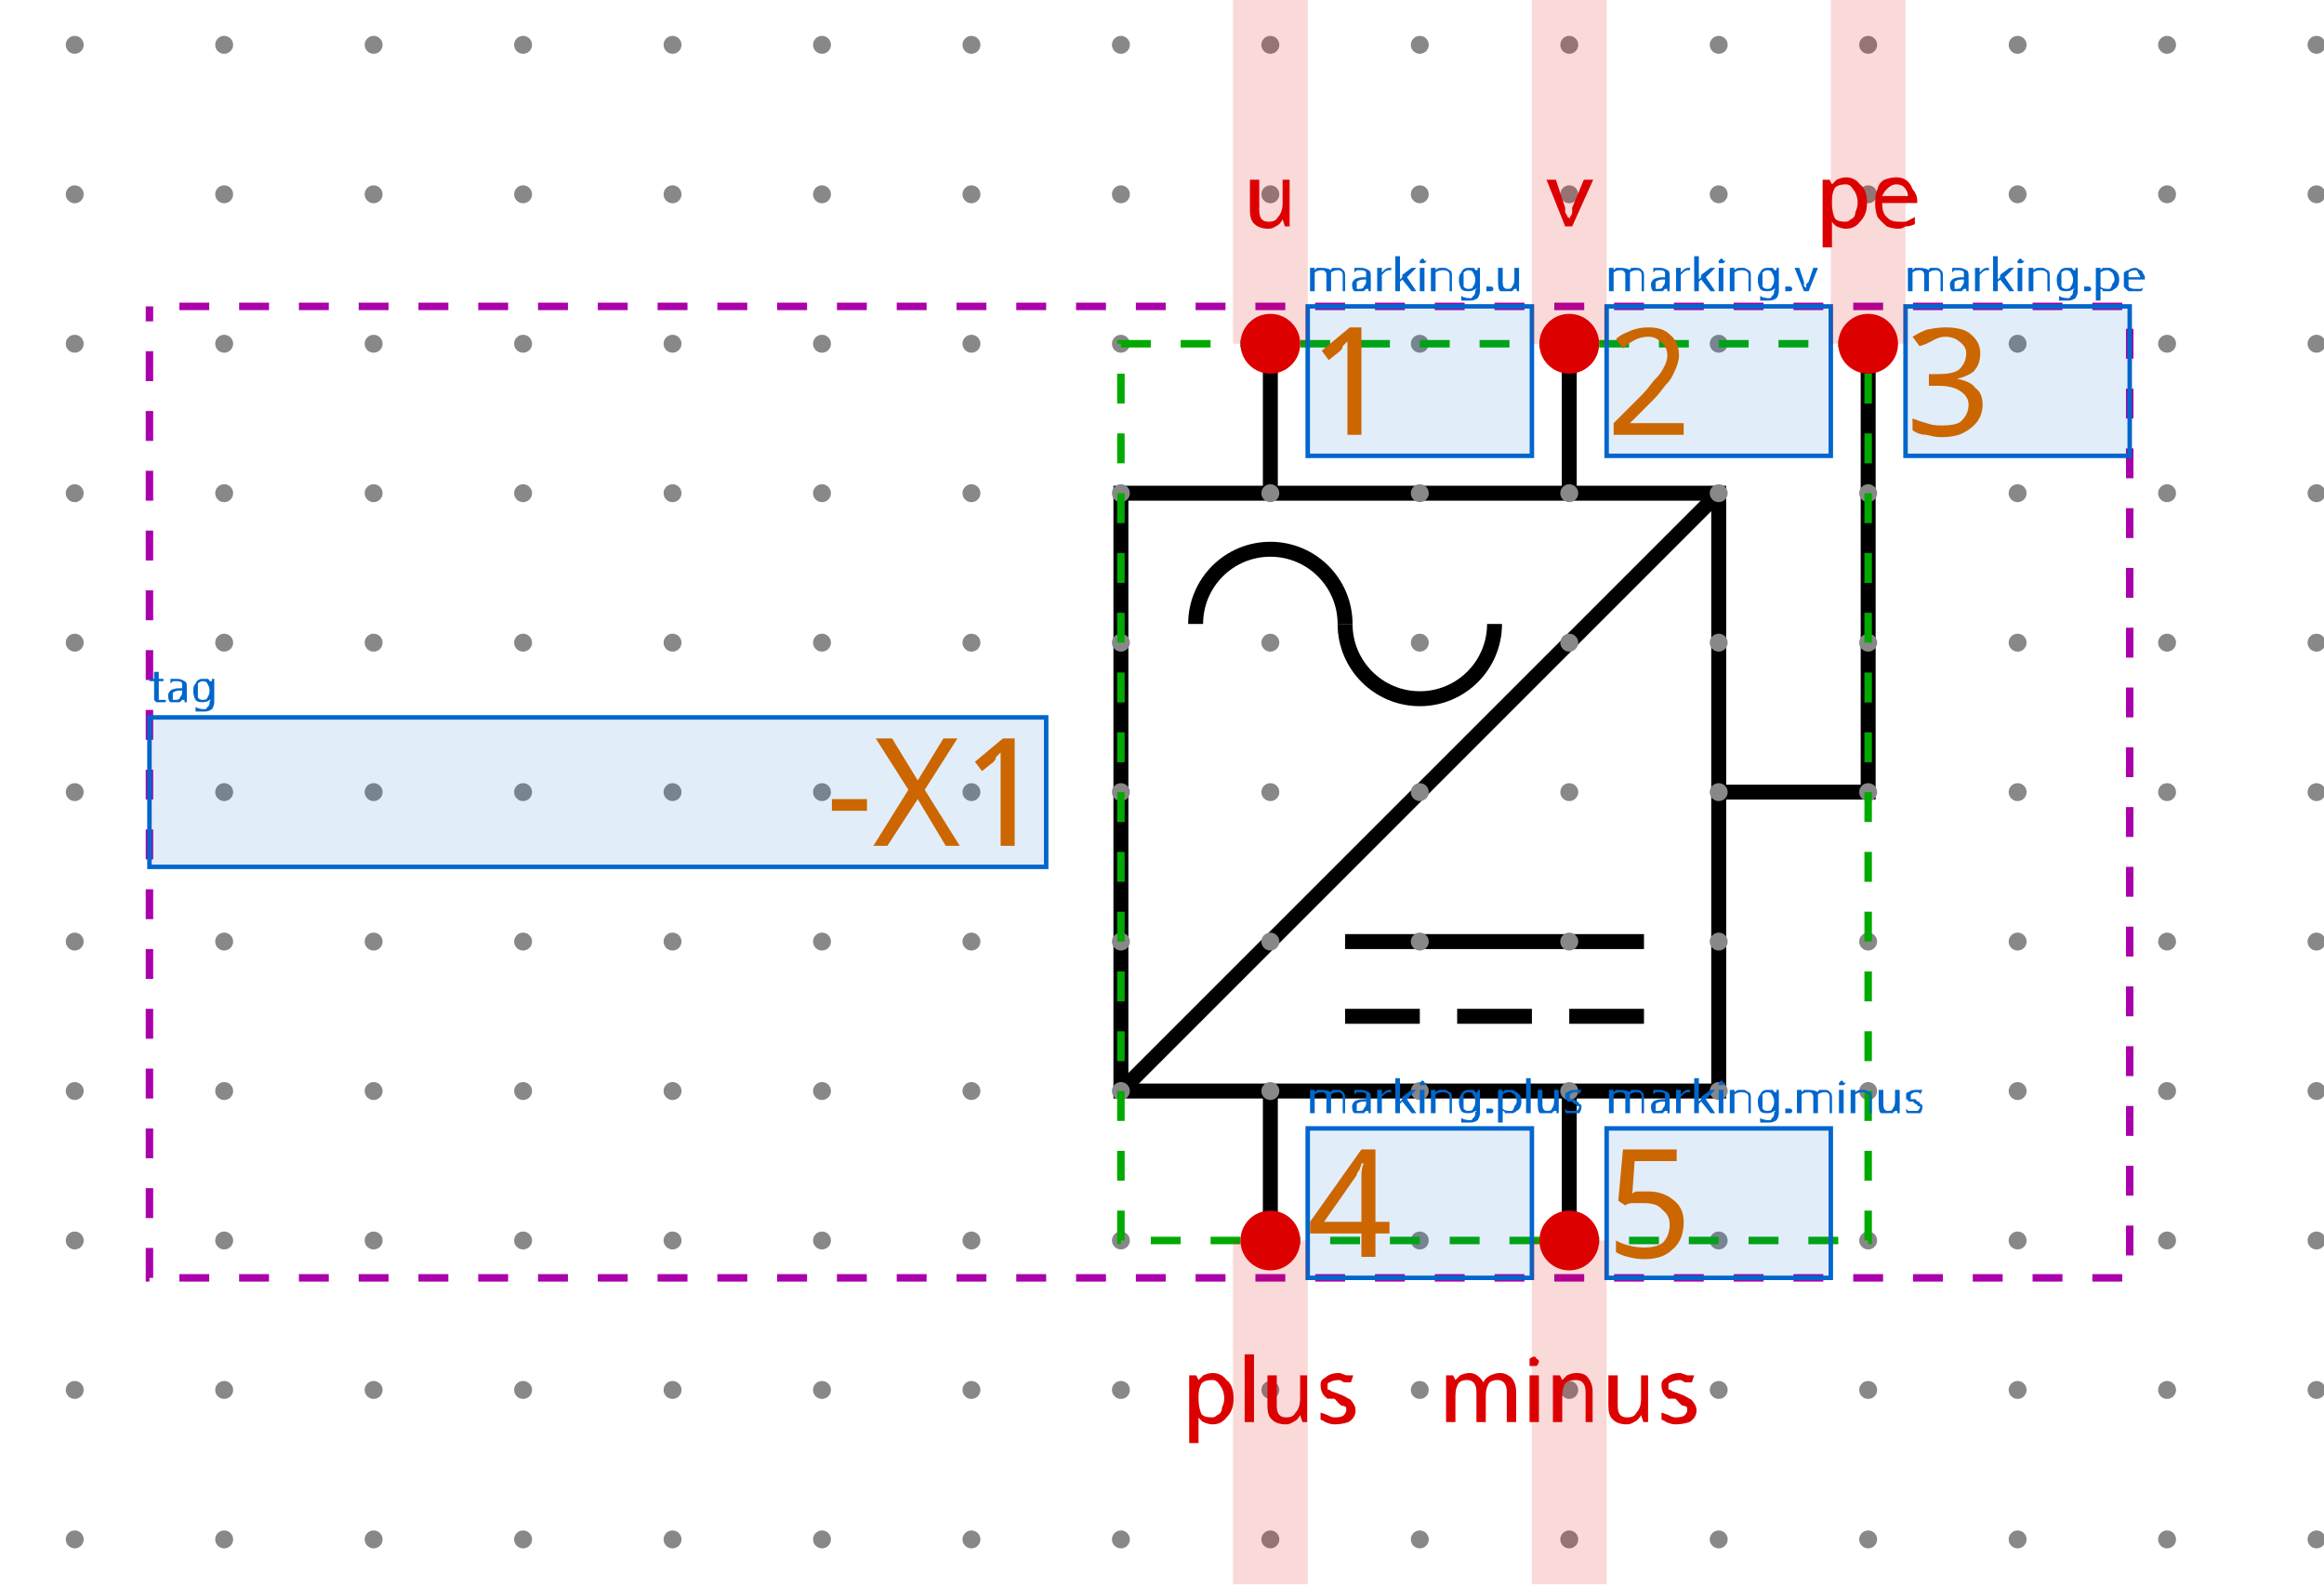
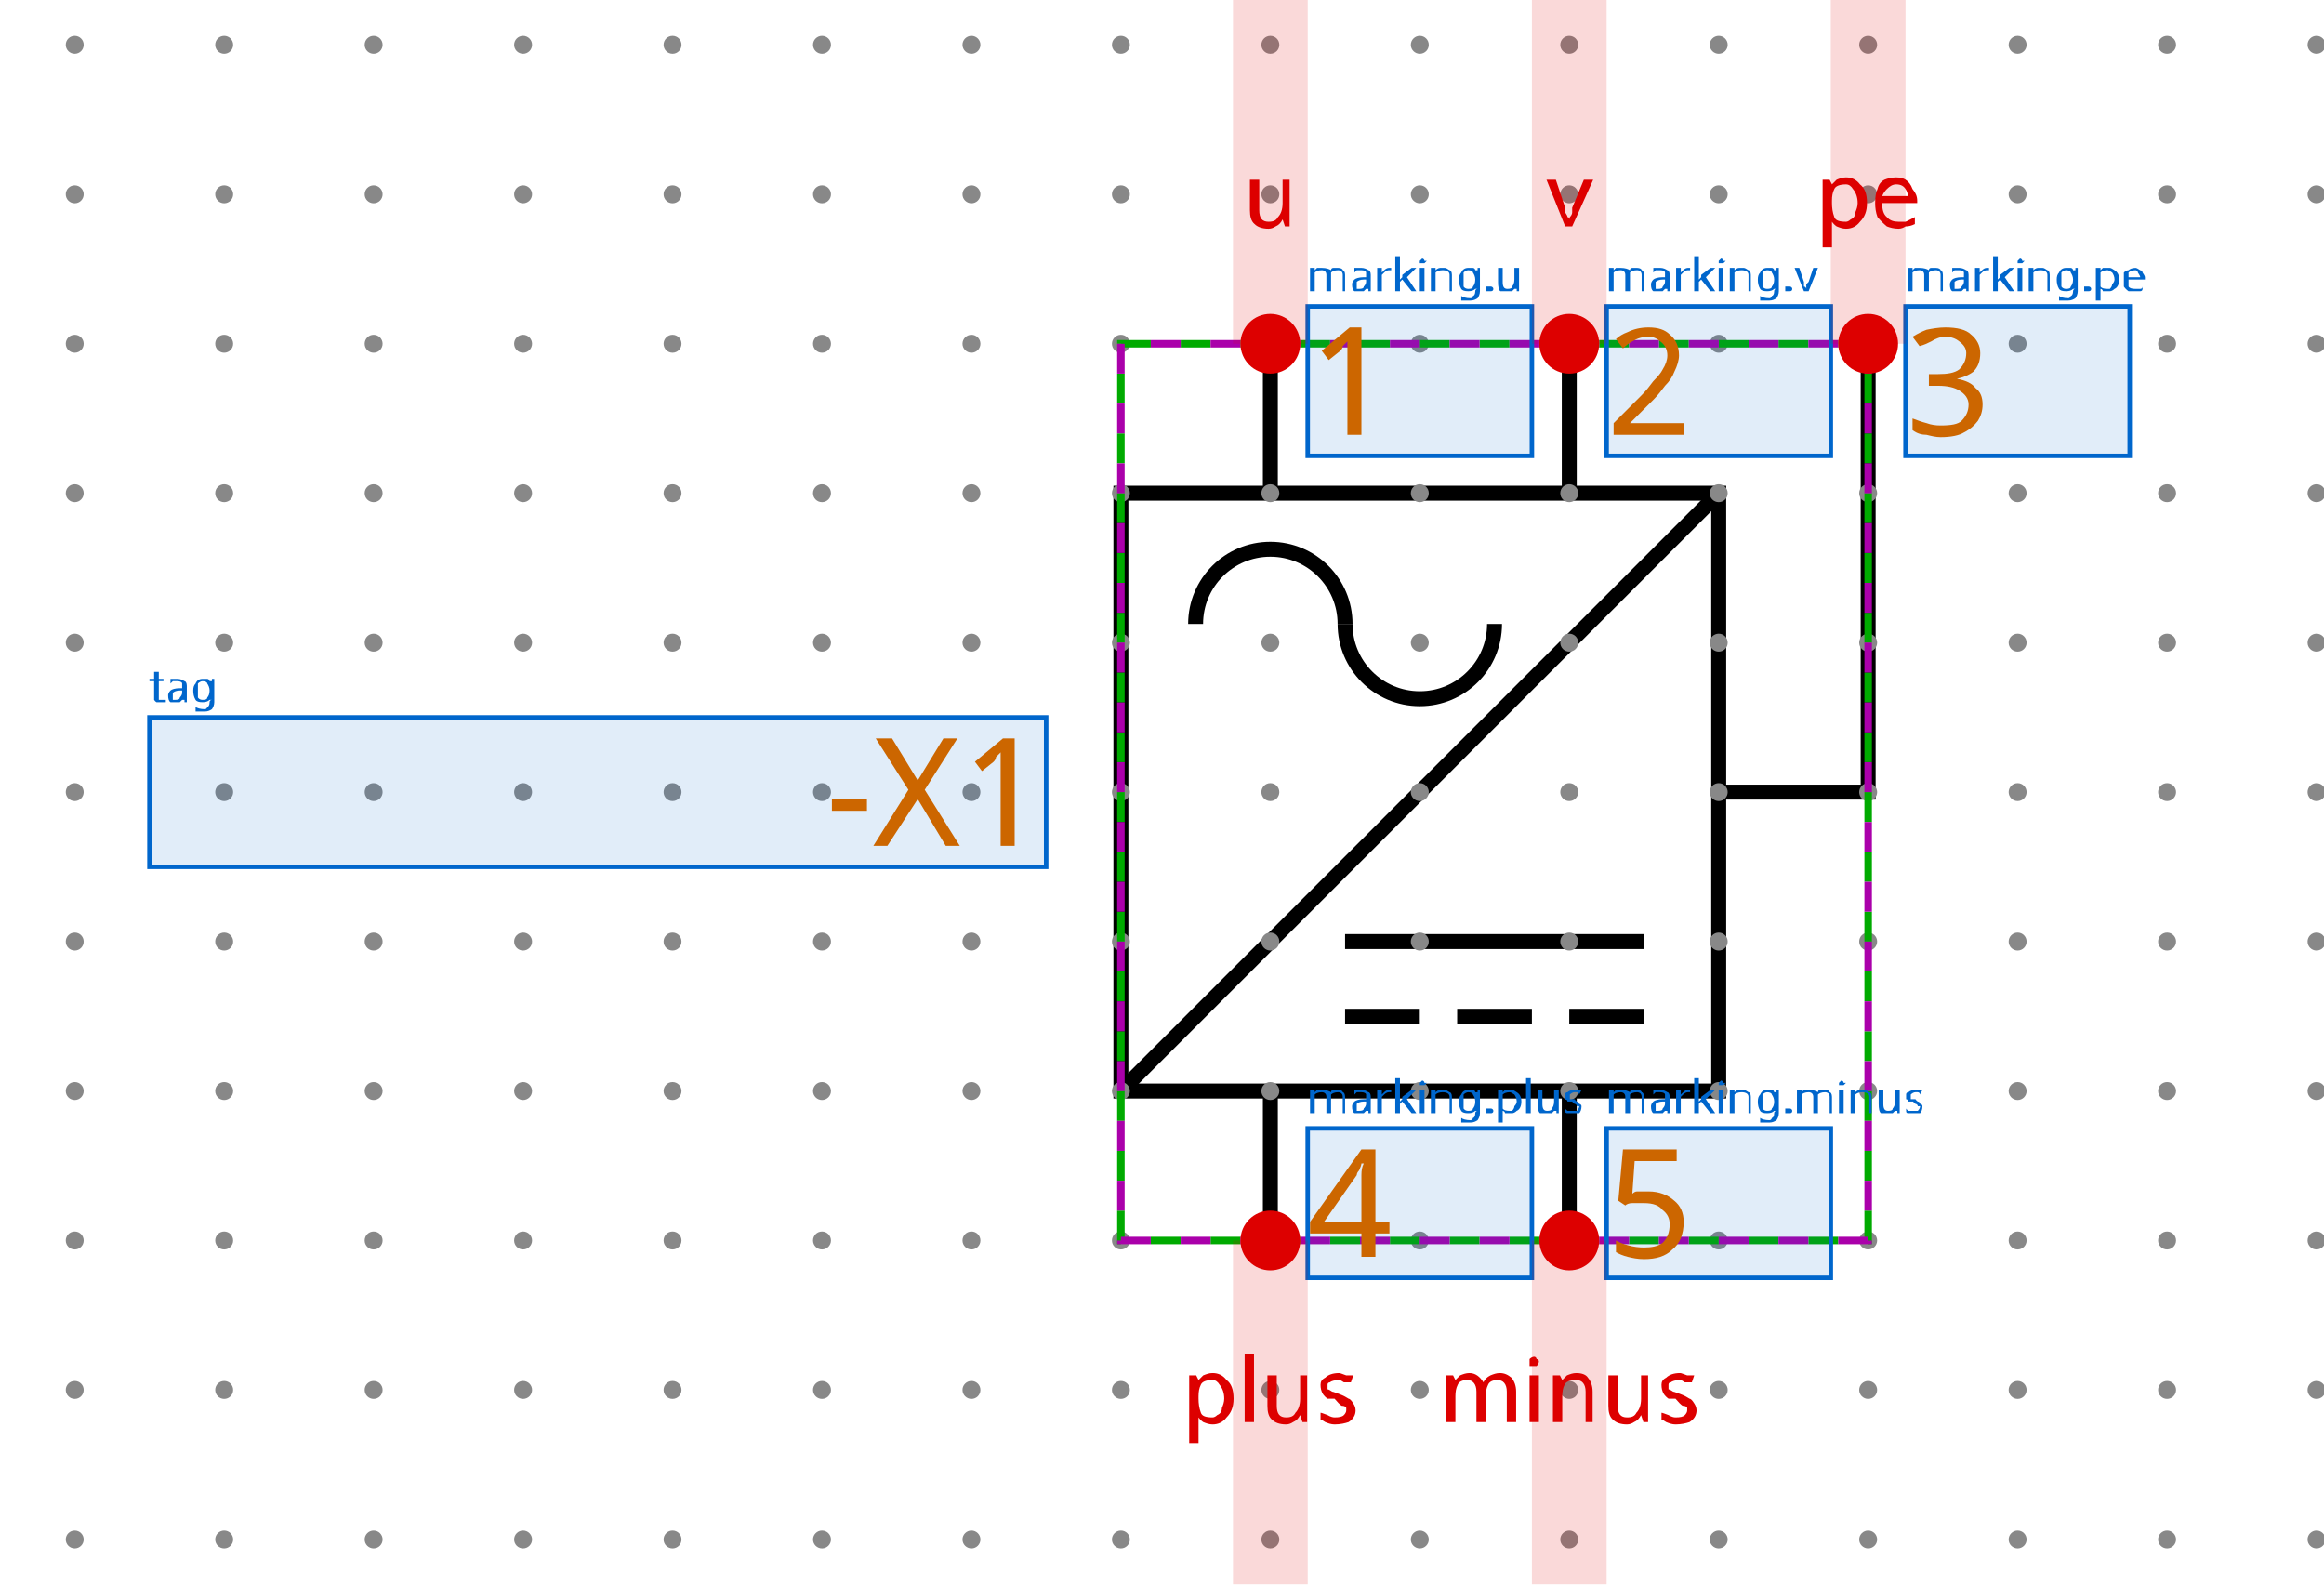
<svg xmlns="http://www.w3.org/2000/svg" width="38.875mm" height="26.5mm" viewBox="-9.5 -5.3 15.55 10.6">
  <g fill="none" stroke="#000" stroke-linecap="butt" stroke-linejoin="miter">
    <line x1="-1" y1="-3" x2="-1" y2="-2" stroke-width="0.1" />
    <line x1="1" y1="-3" x2="1" y2="-2" stroke-width="0.1" />
    <line x1="-1" y1="3" x2="-1" y2="2" stroke-width="0.1" />
    <line x1="1" y1="3" x2="1" y2="2" stroke-width="0.1" />
    <polygon points="-2,-2 2,-2 2,2 -2,2" stroke-width="0.1" />
    <line x1="-2" y1="2" x2="2" y2="-2" stroke-width="0.1" />
    <path d="M -1.5 -1.125 A 0.5 0.5 0 0 1 -0.5 -1.125" stroke-width="0.1" />
    <path d="M 0.5 -1.125 A 0.5 0.5 0 0 1 -0.5 -1.125" stroke-width="0.1" />
    <line x1="-0.5" y1="1" x2="1.5" y2="1" stroke-width="0.1" />
    <line x1="-0.5" y1="1.5" x2="1.5" y2="1.5" stroke-width="0.1" stroke-dasharray="0.5 0.25" />
    <polyline points="3,-3 3,0 2,0" stroke-width="0.1" />
  </g>
  <g class="annotation">
    <circle class="grid" cx="-9" cy="-5" r="0.06" fill="#888" stroke="none" />
    <circle class="grid" cx="-8" cy="-5" r="0.06" fill="#888" stroke="none" />
    <circle class="grid" cx="-7" cy="-5" r="0.06" fill="#888" stroke="none" />
    <circle class="grid" cx="-6" cy="-5" r="0.06" fill="#888" stroke="none" />
    <circle class="grid" cx="-5" cy="-5" r="0.06" fill="#888" stroke="none" />
    <circle class="grid" cx="-4" cy="-5" r="0.06" fill="#888" stroke="none" />
    <circle class="grid" cx="-3" cy="-5" r="0.06" fill="#888" stroke="none" />
    <circle class="grid" cx="-2" cy="-5" r="0.06" fill="#888" stroke="none" />
    <circle class="grid" cx="-1" cy="-5" r="0.06" fill="#888" stroke="none" />
    <circle class="grid" cx="0" cy="-5" r="0.06" fill="#888" stroke="none" />
    <circle class="grid" cx="1" cy="-5" r="0.06" fill="#888" stroke="none" />
    <circle class="grid" cx="2" cy="-5" r="0.06" fill="#888" stroke="none" />
    <circle class="grid" cx="3" cy="-5" r="0.06" fill="#888" stroke="none" />
    <circle class="grid" cx="4" cy="-5" r="0.06" fill="#888" stroke="none" />
    <circle class="grid" cx="5" cy="-5" r="0.06" fill="#888" stroke="none" />
    <circle class="grid" cx="6" cy="-5" r="0.06" fill="#888" stroke="none" />
    <circle class="grid" cx="-9" cy="-4" r="0.06" fill="#888" stroke="none" />
    <circle class="grid" cx="-8" cy="-4" r="0.06" fill="#888" stroke="none" />
    <circle class="grid" cx="-7" cy="-4" r="0.06" fill="#888" stroke="none" />
    <circle class="grid" cx="-6" cy="-4" r="0.06" fill="#888" stroke="none" />
    <circle class="grid" cx="-5" cy="-4" r="0.06" fill="#888" stroke="none" />
    <circle class="grid" cx="-4" cy="-4" r="0.06" fill="#888" stroke="none" />
    <circle class="grid" cx="-3" cy="-4" r="0.06" fill="#888" stroke="none" />
    <circle class="grid" cx="-2" cy="-4" r="0.06" fill="#888" stroke="none" />
    <circle class="grid" cx="-1" cy="-4" r="0.06" fill="#888" stroke="none" />
    <circle class="grid" cx="0" cy="-4" r="0.06" fill="#888" stroke="none" />
    <circle class="grid" cx="1" cy="-4" r="0.06" fill="#888" stroke="none" />
    <circle class="grid" cx="2" cy="-4" r="0.06" fill="#888" stroke="none" />
    <circle class="grid" cx="3" cy="-4" r="0.06" fill="#888" stroke="none" />
    <circle class="grid" cx="4" cy="-4" r="0.06" fill="#888" stroke="none" />
    <circle class="grid" cx="5" cy="-4" r="0.06" fill="#888" stroke="none" />
    <circle class="grid" cx="6" cy="-4" r="0.06" fill="#888" stroke="none" />
    <circle class="grid" cx="-9" cy="-3" r="0.06" fill="#888" stroke="none" />
    <circle class="grid" cx="-8" cy="-3" r="0.06" fill="#888" stroke="none" />
    <circle class="grid" cx="-7" cy="-3" r="0.06" fill="#888" stroke="none" />
    <circle class="grid" cx="-6" cy="-3" r="0.06" fill="#888" stroke="none" />
    <circle class="grid" cx="-5" cy="-3" r="0.06" fill="#888" stroke="none" />
    <circle class="grid" cx="-4" cy="-3" r="0.06" fill="#888" stroke="none" />
    <circle class="grid" cx="-3" cy="-3" r="0.06" fill="#888" stroke="none" />
    <circle class="grid" cx="-2" cy="-3" r="0.06" fill="#888" stroke="none" />
    <circle class="grid" cx="-1" cy="-3" r="0.06" fill="#888" stroke="none" />
    <circle class="grid" cx="0" cy="-3" r="0.06" fill="#888" stroke="none" />
    <circle class="grid" cx="1" cy="-3" r="0.06" fill="#888" stroke="none" />
    <circle class="grid" cx="2" cy="-3" r="0.06" fill="#888" stroke="none" />
    <circle class="grid" cx="3" cy="-3" r="0.06" fill="#888" stroke="none" />
    <circle class="grid" cx="4" cy="-3" r="0.06" fill="#888" stroke="none" />
    <circle class="grid" cx="5" cy="-3" r="0.06" fill="#888" stroke="none" />
    <circle class="grid" cx="6" cy="-3" r="0.06" fill="#888" stroke="none" />
    <circle class="grid" cx="-9" cy="-2" r="0.06" fill="#888" stroke="none" />
    <circle class="grid" cx="-8" cy="-2" r="0.06" fill="#888" stroke="none" />
    <circle class="grid" cx="-7" cy="-2" r="0.06" fill="#888" stroke="none" />
    <circle class="grid" cx="-6" cy="-2" r="0.06" fill="#888" stroke="none" />
    <circle class="grid" cx="-5" cy="-2" r="0.06" fill="#888" stroke="none" />
    <circle class="grid" cx="-4" cy="-2" r="0.06" fill="#888" stroke="none" />
    <circle class="grid" cx="-3" cy="-2" r="0.06" fill="#888" stroke="none" />
    <circle class="grid" cx="-2" cy="-2" r="0.06" fill="#888" stroke="none" />
    <circle class="grid" cx="-1" cy="-2" r="0.06" fill="#888" stroke="none" />
    <circle class="grid" cx="0" cy="-2" r="0.06" fill="#888" stroke="none" />
    <circle class="grid" cx="1" cy="-2" r="0.06" fill="#888" stroke="none" />
    <circle class="grid" cx="2" cy="-2" r="0.06" fill="#888" stroke="none" />
    <circle class="grid" cx="3" cy="-2" r="0.06" fill="#888" stroke="none" />
    <circle class="grid" cx="4" cy="-2" r="0.06" fill="#888" stroke="none" />
    <circle class="grid" cx="5" cy="-2" r="0.06" fill="#888" stroke="none" />
    <circle class="grid" cx="6" cy="-2" r="0.06" fill="#888" stroke="none" />
    <circle class="grid" cx="-9" cy="-1" r="0.06" fill="#888" stroke="none" />
    <circle class="grid" cx="-8" cy="-1" r="0.06" fill="#888" stroke="none" />
    <circle class="grid" cx="-7" cy="-1" r="0.06" fill="#888" stroke="none" />
    <circle class="grid" cx="-6" cy="-1" r="0.06" fill="#888" stroke="none" />
    <circle class="grid" cx="-5" cy="-1" r="0.06" fill="#888" stroke="none" />
    <circle class="grid" cx="-4" cy="-1" r="0.06" fill="#888" stroke="none" />
    <circle class="grid" cx="-3" cy="-1" r="0.06" fill="#888" stroke="none" />
    <circle class="grid" cx="-2" cy="-1" r="0.06" fill="#888" stroke="none" />
    <circle class="grid" cx="-1" cy="-1" r="0.06" fill="#888" stroke="none" />
    <circle class="grid" cx="0" cy="-1" r="0.06" fill="#888" stroke="none" />
    <circle class="grid" cx="1" cy="-1" r="0.06" fill="#888" stroke="none" />
    <circle class="grid" cx="2" cy="-1" r="0.06" fill="#888" stroke="none" />
    <circle class="grid" cx="3" cy="-1" r="0.06" fill="#888" stroke="none" />
    <circle class="grid" cx="4" cy="-1" r="0.06" fill="#888" stroke="none" />
    <circle class="grid" cx="5" cy="-1" r="0.06" fill="#888" stroke="none" />
    <circle class="grid" cx="6" cy="-1" r="0.06" fill="#888" stroke="none" />
    <circle class="grid" cx="-9" cy="0" r="0.06" fill="#888" stroke="none" />
    <circle class="grid" cx="-8" cy="0" r="0.06" fill="#888" stroke="none" />
    <circle class="grid" cx="-7" cy="0" r="0.06" fill="#888" stroke="none" />
    <circle class="grid" cx="-6" cy="0" r="0.06" fill="#888" stroke="none" />
    <circle class="grid" cx="-5" cy="0" r="0.06" fill="#888" stroke="none" />
    <circle class="grid" cx="-4" cy="0" r="0.06" fill="#888" stroke="none" />
    <circle class="grid" cx="-3" cy="0" r="0.06" fill="#888" stroke="none" />
    <circle class="grid" cx="-2" cy="0" r="0.06" fill="#888" stroke="none" />
    <circle class="grid" cx="-1" cy="0" r="0.06" fill="#888" stroke="none" />
    <circle class="grid" cx="0" cy="0" r="0.06" fill="#888" stroke="none" />
    <circle class="grid" cx="1" cy="0" r="0.06" fill="#888" stroke="none" />
    <circle class="grid" cx="2" cy="0" r="0.06" fill="#888" stroke="none" />
    <circle class="grid" cx="3" cy="0" r="0.06" fill="#888" stroke="none" />
    <circle class="grid" cx="4" cy="0" r="0.06" fill="#888" stroke="none" />
    <circle class="grid" cx="5" cy="0" r="0.06" fill="#888" stroke="none" />
    <circle class="grid" cx="6" cy="0" r="0.06" fill="#888" stroke="none" />
    <circle class="grid" cx="-9" cy="1" r="0.06" fill="#888" stroke="none" />
    <circle class="grid" cx="-8" cy="1" r="0.06" fill="#888" stroke="none" />
    <circle class="grid" cx="-7" cy="1" r="0.06" fill="#888" stroke="none" />
    <circle class="grid" cx="-6" cy="1" r="0.06" fill="#888" stroke="none" />
    <circle class="grid" cx="-5" cy="1" r="0.06" fill="#888" stroke="none" />
    <circle class="grid" cx="-4" cy="1" r="0.06" fill="#888" stroke="none" />
    <circle class="grid" cx="-3" cy="1" r="0.06" fill="#888" stroke="none" />
    <circle class="grid" cx="-2" cy="1" r="0.06" fill="#888" stroke="none" />
    <circle class="grid" cx="-1" cy="1" r="0.06" fill="#888" stroke="none" />
    <circle class="grid" cx="0" cy="1" r="0.06" fill="#888" stroke="none" />
    <circle class="grid" cx="1" cy="1" r="0.06" fill="#888" stroke="none" />
    <circle class="grid" cx="2" cy="1" r="0.06" fill="#888" stroke="none" />
    <circle class="grid" cx="3" cy="1" r="0.06" fill="#888" stroke="none" />
    <circle class="grid" cx="4" cy="1" r="0.06" fill="#888" stroke="none" />
    <circle class="grid" cx="5" cy="1" r="0.06" fill="#888" stroke="none" />
    <circle class="grid" cx="6" cy="1" r="0.06" fill="#888" stroke="none" />
    <circle class="grid" cx="-9" cy="2" r="0.06" fill="#888" stroke="none" />
    <circle class="grid" cx="-8" cy="2" r="0.06" fill="#888" stroke="none" />
    <circle class="grid" cx="-7" cy="2" r="0.06" fill="#888" stroke="none" />
    <circle class="grid" cx="-6" cy="2" r="0.06" fill="#888" stroke="none" />
    <circle class="grid" cx="-5" cy="2" r="0.06" fill="#888" stroke="none" />
    <circle class="grid" cx="-4" cy="2" r="0.06" fill="#888" stroke="none" />
    <circle class="grid" cx="-3" cy="2" r="0.06" fill="#888" stroke="none" />
    <circle class="grid" cx="-2" cy="2" r="0.06" fill="#888" stroke="none" />
    <circle class="grid" cx="-1" cy="2" r="0.06" fill="#888" stroke="none" />
    <circle class="grid" cx="0" cy="2" r="0.06" fill="#888" stroke="none" />
    <circle class="grid" cx="1" cy="2" r="0.06" fill="#888" stroke="none" />
    <circle class="grid" cx="2" cy="2" r="0.06" fill="#888" stroke="none" />
    <circle class="grid" cx="3" cy="2" r="0.06" fill="#888" stroke="none" />
    <circle class="grid" cx="4" cy="2" r="0.06" fill="#888" stroke="none" />
    <circle class="grid" cx="5" cy="2" r="0.06" fill="#888" stroke="none" />
    <circle class="grid" cx="6" cy="2" r="0.06" fill="#888" stroke="none" />
    <circle class="grid" cx="-9" cy="3" r="0.06" fill="#888" stroke="none" />
    <circle class="grid" cx="-8" cy="3" r="0.06" fill="#888" stroke="none" />
    <circle class="grid" cx="-7" cy="3" r="0.06" fill="#888" stroke="none" />
    <circle class="grid" cx="-6" cy="3" r="0.06" fill="#888" stroke="none" />
    <circle class="grid" cx="-5" cy="3" r="0.06" fill="#888" stroke="none" />
    <circle class="grid" cx="-4" cy="3" r="0.06" fill="#888" stroke="none" />
    <circle class="grid" cx="-3" cy="3" r="0.06" fill="#888" stroke="none" />
    <circle class="grid" cx="-2" cy="3" r="0.06" fill="#888" stroke="none" />
    <circle class="grid" cx="-1" cy="3" r="0.06" fill="#888" stroke="none" />
    <circle class="grid" cx="0" cy="3" r="0.06" fill="#888" stroke="none" />
    <circle class="grid" cx="1" cy="3" r="0.06" fill="#888" stroke="none" />
    <circle class="grid" cx="2" cy="3" r="0.06" fill="#888" stroke="none" />
    <circle class="grid" cx="3" cy="3" r="0.06" fill="#888" stroke="none" />
    <circle class="grid" cx="4" cy="3" r="0.06" fill="#888" stroke="none" />
    <circle class="grid" cx="5" cy="3" r="0.06" fill="#888" stroke="none" />
    <circle class="grid" cx="6" cy="3" r="0.06" fill="#888" stroke="none" />
    <circle class="grid" cx="-9" cy="4" r="0.06" fill="#888" stroke="none" />
    <circle class="grid" cx="-8" cy="4" r="0.06" fill="#888" stroke="none" />
    <circle class="grid" cx="-7" cy="4" r="0.06" fill="#888" stroke="none" />
    <circle class="grid" cx="-6" cy="4" r="0.06" fill="#888" stroke="none" />
    <circle class="grid" cx="-5" cy="4" r="0.06" fill="#888" stroke="none" />
    <circle class="grid" cx="-4" cy="4" r="0.06" fill="#888" stroke="none" />
    <circle class="grid" cx="-3" cy="4" r="0.06" fill="#888" stroke="none" />
    <circle class="grid" cx="-2" cy="4" r="0.06" fill="#888" stroke="none" />
    <circle class="grid" cx="-1" cy="4" r="0.06" fill="#888" stroke="none" />
    <circle class="grid" cx="0" cy="4" r="0.06" fill="#888" stroke="none" />
    <circle class="grid" cx="1" cy="4" r="0.06" fill="#888" stroke="none" />
    <circle class="grid" cx="2" cy="4" r="0.06" fill="#888" stroke="none" />
    <circle class="grid" cx="3" cy="4" r="0.06" fill="#888" stroke="none" />
    <circle class="grid" cx="4" cy="4" r="0.06" fill="#888" stroke="none" />
    <circle class="grid" cx="5" cy="4" r="0.06" fill="#888" stroke="none" />
    <circle class="grid" cx="6" cy="4" r="0.06" fill="#888" stroke="none" />
    <circle class="grid" cx="-9" cy="5" r="0.06" fill="#888" stroke="none" />
    <circle class="grid" cx="-8" cy="5" r="0.06" fill="#888" stroke="none" />
    <circle class="grid" cx="-7" cy="5" r="0.06" fill="#888" stroke="none" />
    <circle class="grid" cx="-6" cy="5" r="0.06" fill="#888" stroke="none" />
    <circle class="grid" cx="-5" cy="5" r="0.06" fill="#888" stroke="none" />
    <circle class="grid" cx="-4" cy="5" r="0.06" fill="#888" stroke="none" />
    <circle class="grid" cx="-3" cy="5" r="0.06" fill="#888" stroke="none" />
    <circle class="grid" cx="-2" cy="5" r="0.06" fill="#888" stroke="none" />
    <circle class="grid" cx="-1" cy="5" r="0.06" fill="#888" stroke="none" />
    <circle class="grid" cx="0" cy="5" r="0.06" fill="#888" stroke="none" />
    <circle class="grid" cx="1" cy="5" r="0.06" fill="#888" stroke="none" />
    <circle class="grid" cx="2" cy="5" r="0.06" fill="#888" stroke="none" />
    <circle class="grid" cx="3" cy="5" r="0.06" fill="#888" stroke="none" />
    <circle class="grid" cx="4" cy="5" r="0.06" fill="#888" stroke="none" />
    <circle class="grid" cx="5" cy="5" r="0.06" fill="#888" stroke="none" />
    <circle class="grid" cx="6" cy="5" r="0.06" fill="#888" stroke="none" />
    <rect class="body-box" x="-2" y="-3" width="5" height="6" fill="none" stroke="#0a0" stroke-width="0.05" stroke-dasharray="0.2 0.2" />
-     <rect class="keepout-box" x="-8.5" y="-3.25" width="13.25" height="6.5" fill="none" stroke="#a0a" stroke-width="0.05" stroke-dasharray="0.2 0.2" stroke-dashoffset="0.2" />
+     <rect class="keepout-box" x="-2" y="-3" width="5" height="6" fill="none" stroke="#a0a" stroke-width="0.05" stroke-dasharray="0.2 0.2" stroke-dashoffset="0.2" />
    <rect class="slot-box" x="1.25" y="2.25" width="1.5" height="1" fill="#06c" fill-opacity="0.12" stroke="#06c" stroke-width="0.03" />
    <text class="slot-id" x="1.25" y="2.15" font-size="0.3" text-anchor="start" fill="#06c" stroke="none" font-family="sans-serif">marking.minus</text>
    <rect class="slot-box" x="3.25" y="-3.25" width="1.5" height="1" fill="#06c" fill-opacity="0.12" stroke="#06c" stroke-width="0.03" />
    <text class="slot-id" x="3.25" y="-3.35" font-size="0.3" text-anchor="start" fill="#06c" stroke="none" font-family="sans-serif">marking.pe</text>
    <rect class="slot-box" x="-0.75" y="2.25" width="1.5" height="1" fill="#06c" fill-opacity="0.12" stroke="#06c" stroke-width="0.03" />
    <text class="slot-id" x="-0.75" y="2.15" font-size="0.3" text-anchor="start" fill="#06c" stroke="none" font-family="sans-serif">marking.plus</text>
    <rect class="slot-box" x="-0.75" y="-3.25" width="1.5" height="1" fill="#06c" fill-opacity="0.12" stroke="#06c" stroke-width="0.03" />
    <text class="slot-id" x="-0.75" y="-3.35" font-size="0.3" text-anchor="start" fill="#06c" stroke="none" font-family="sans-serif">marking.u</text>
    <rect class="slot-box" x="1.25" y="-3.25" width="1.5" height="1" fill="#06c" fill-opacity="0.12" stroke="#06c" stroke-width="0.03" />
    <text class="slot-id" x="1.25" y="-3.35" font-size="0.3" text-anchor="start" fill="#06c" stroke="none" font-family="sans-serif">marking.v</text>
    <rect class="slot-box" x="-8.5" y="-0.5" width="6" height="1" fill="#06c" fill-opacity="0.12" stroke="#06c" stroke-width="0.03" />
    <text class="slot-id" x="-8.5" y="-0.6" font-size="0.3" text-anchor="start" fill="#06c" stroke="none" font-family="sans-serif">tag</text>
    <rect class="lane" x="-1.25" y="-5.3" width="0.5" height="2.3" fill="#d00" fill-opacity="0.15" stroke="none" />
    <rect class="lane" x="0.75" y="-5.3" width="0.5" height="2.3" fill="#d00" fill-opacity="0.15" stroke="none" />
    <rect class="lane" x="2.75" y="-5.3" width="0.5" height="2.3" fill="#d00" fill-opacity="0.15" stroke="none" />
    <rect class="lane" x="-1.25" y="3" width="0.5" height="2.3" fill="#d00" fill-opacity="0.15" stroke="none" />
    <rect class="lane" x="0.75" y="3" width="0.5" height="2.3" fill="#d00" fill-opacity="0.15" stroke="none" />
    <circle class="port" cx="-1" cy="-3" r="0.2" fill="#d00" stroke="none" />
    <text class="port-id" x="-1" y="-3.784" font-size="0.6" text-anchor="middle" fill="#d00" stroke="none" font-family="sans-serif">u</text>
    <circle class="port" cx="1" cy="-3" r="0.2" fill="#d00" stroke="none" />
    <text class="port-id" x="1" y="-3.784" font-size="0.6" text-anchor="middle" fill="#d00" stroke="none" font-family="sans-serif">v</text>
    <circle class="port" cx="3" cy="-3" r="0.2" fill="#d00" stroke="none" />
    <text class="port-id" x="3" y="-3.784" font-size="0.6" text-anchor="middle" fill="#d00" stroke="none" font-family="sans-serif">pe</text>
    <circle class="port" cx="-1" cy="3" r="0.2" fill="#d00" stroke="none" />
    <text class="port-id" x="-1" y="4.216" font-size="0.6" text-anchor="middle" fill="#d00" stroke="none" font-family="sans-serif">plus</text>
    <circle class="port" cx="1" cy="3" r="0.2" fill="#d00" stroke="none" />
    <text class="port-id" x="1" y="4.216" font-size="0.6" text-anchor="middle" fill="#d00" stroke="none" font-family="sans-serif">minus</text>
  </g>
  <g class="samples">
    <text class="sample-text" x="1.25" y="3.11" font-size="1" text-anchor="start" fill="#c60" stroke="none" font-family="sans-serif">5</text>
    <text class="sample-text" x="3.25" y="-2.39" font-size="1" text-anchor="start" fill="#c60" stroke="none" font-family="sans-serif">3</text>
    <text class="sample-text" x="-0.75" y="3.11" font-size="1" text-anchor="start" fill="#c60" stroke="none" font-family="sans-serif">4</text>
    <text class="sample-text" x="-0.75" y="-2.39" font-size="1" text-anchor="start" fill="#c60" stroke="none" font-family="sans-serif">1</text>
    <text class="sample-text" x="1.25" y="-2.39" font-size="1" text-anchor="start" fill="#c60" stroke="none" font-family="sans-serif">2</text>
    <text class="sample-text" x="-2.5" y="0.36" font-size="1" text-anchor="end" fill="#c60" stroke="none" font-family="sans-serif">-X1</text>
  </g>
</svg>
